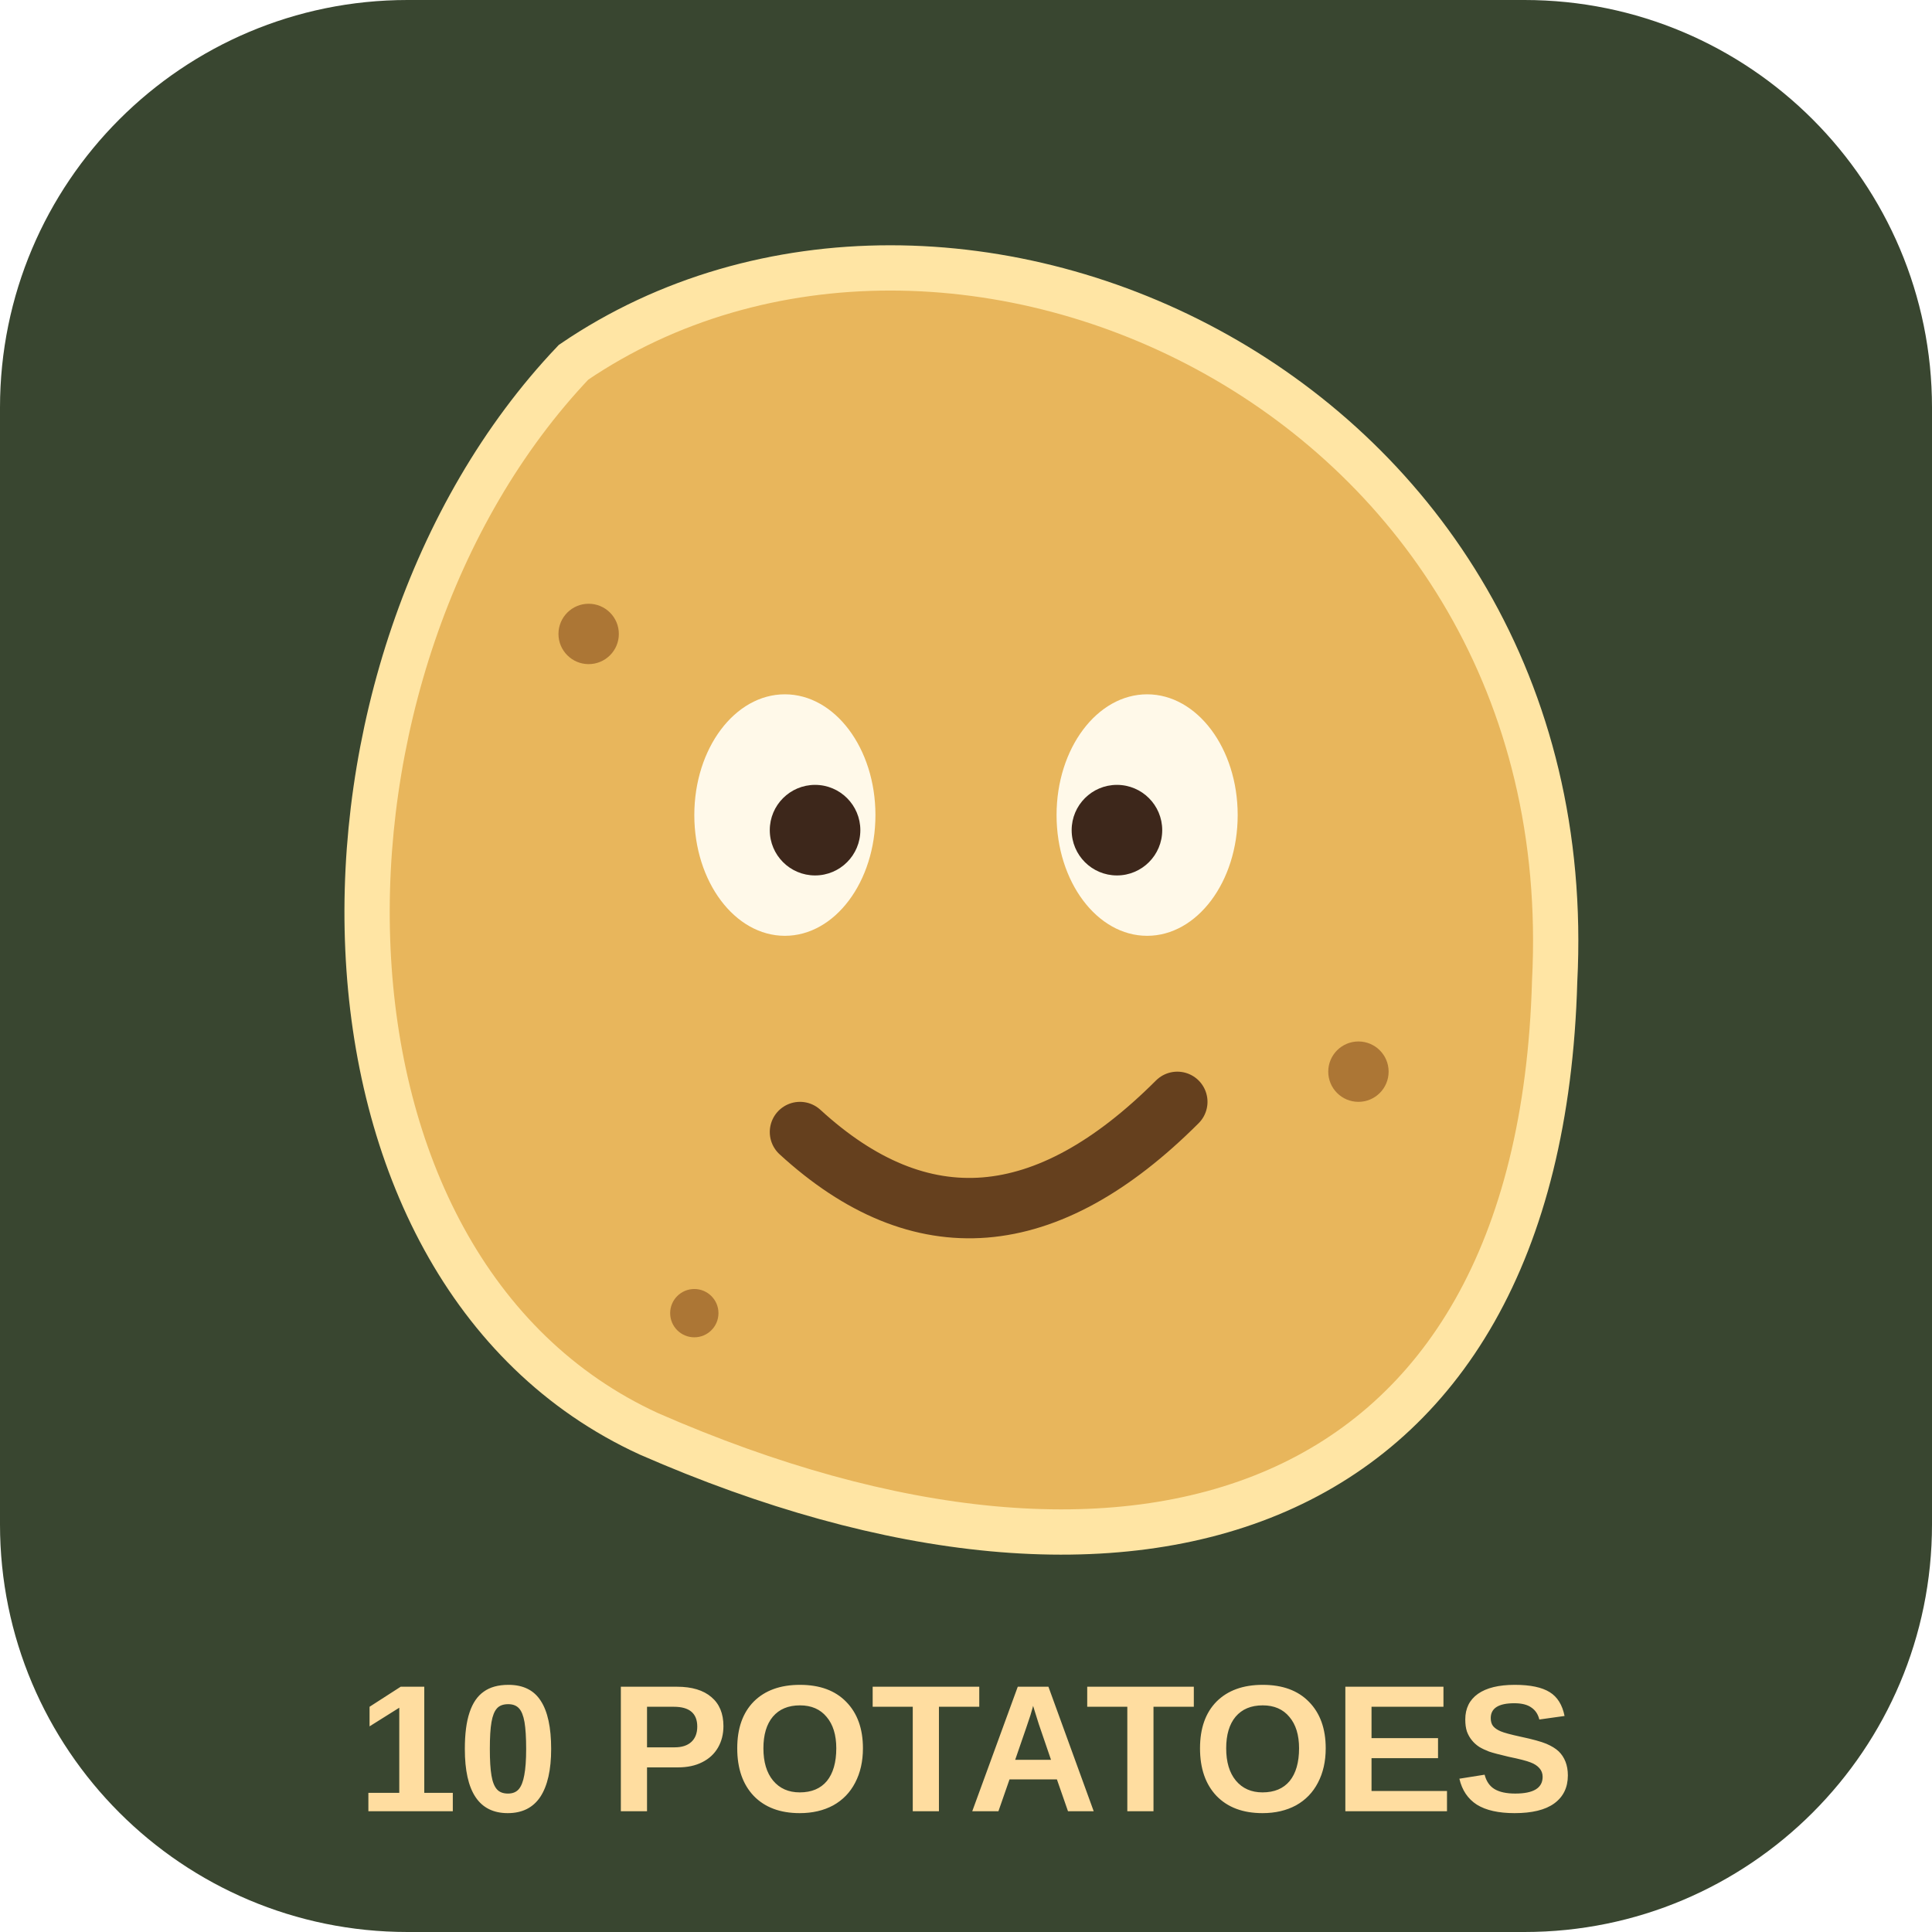
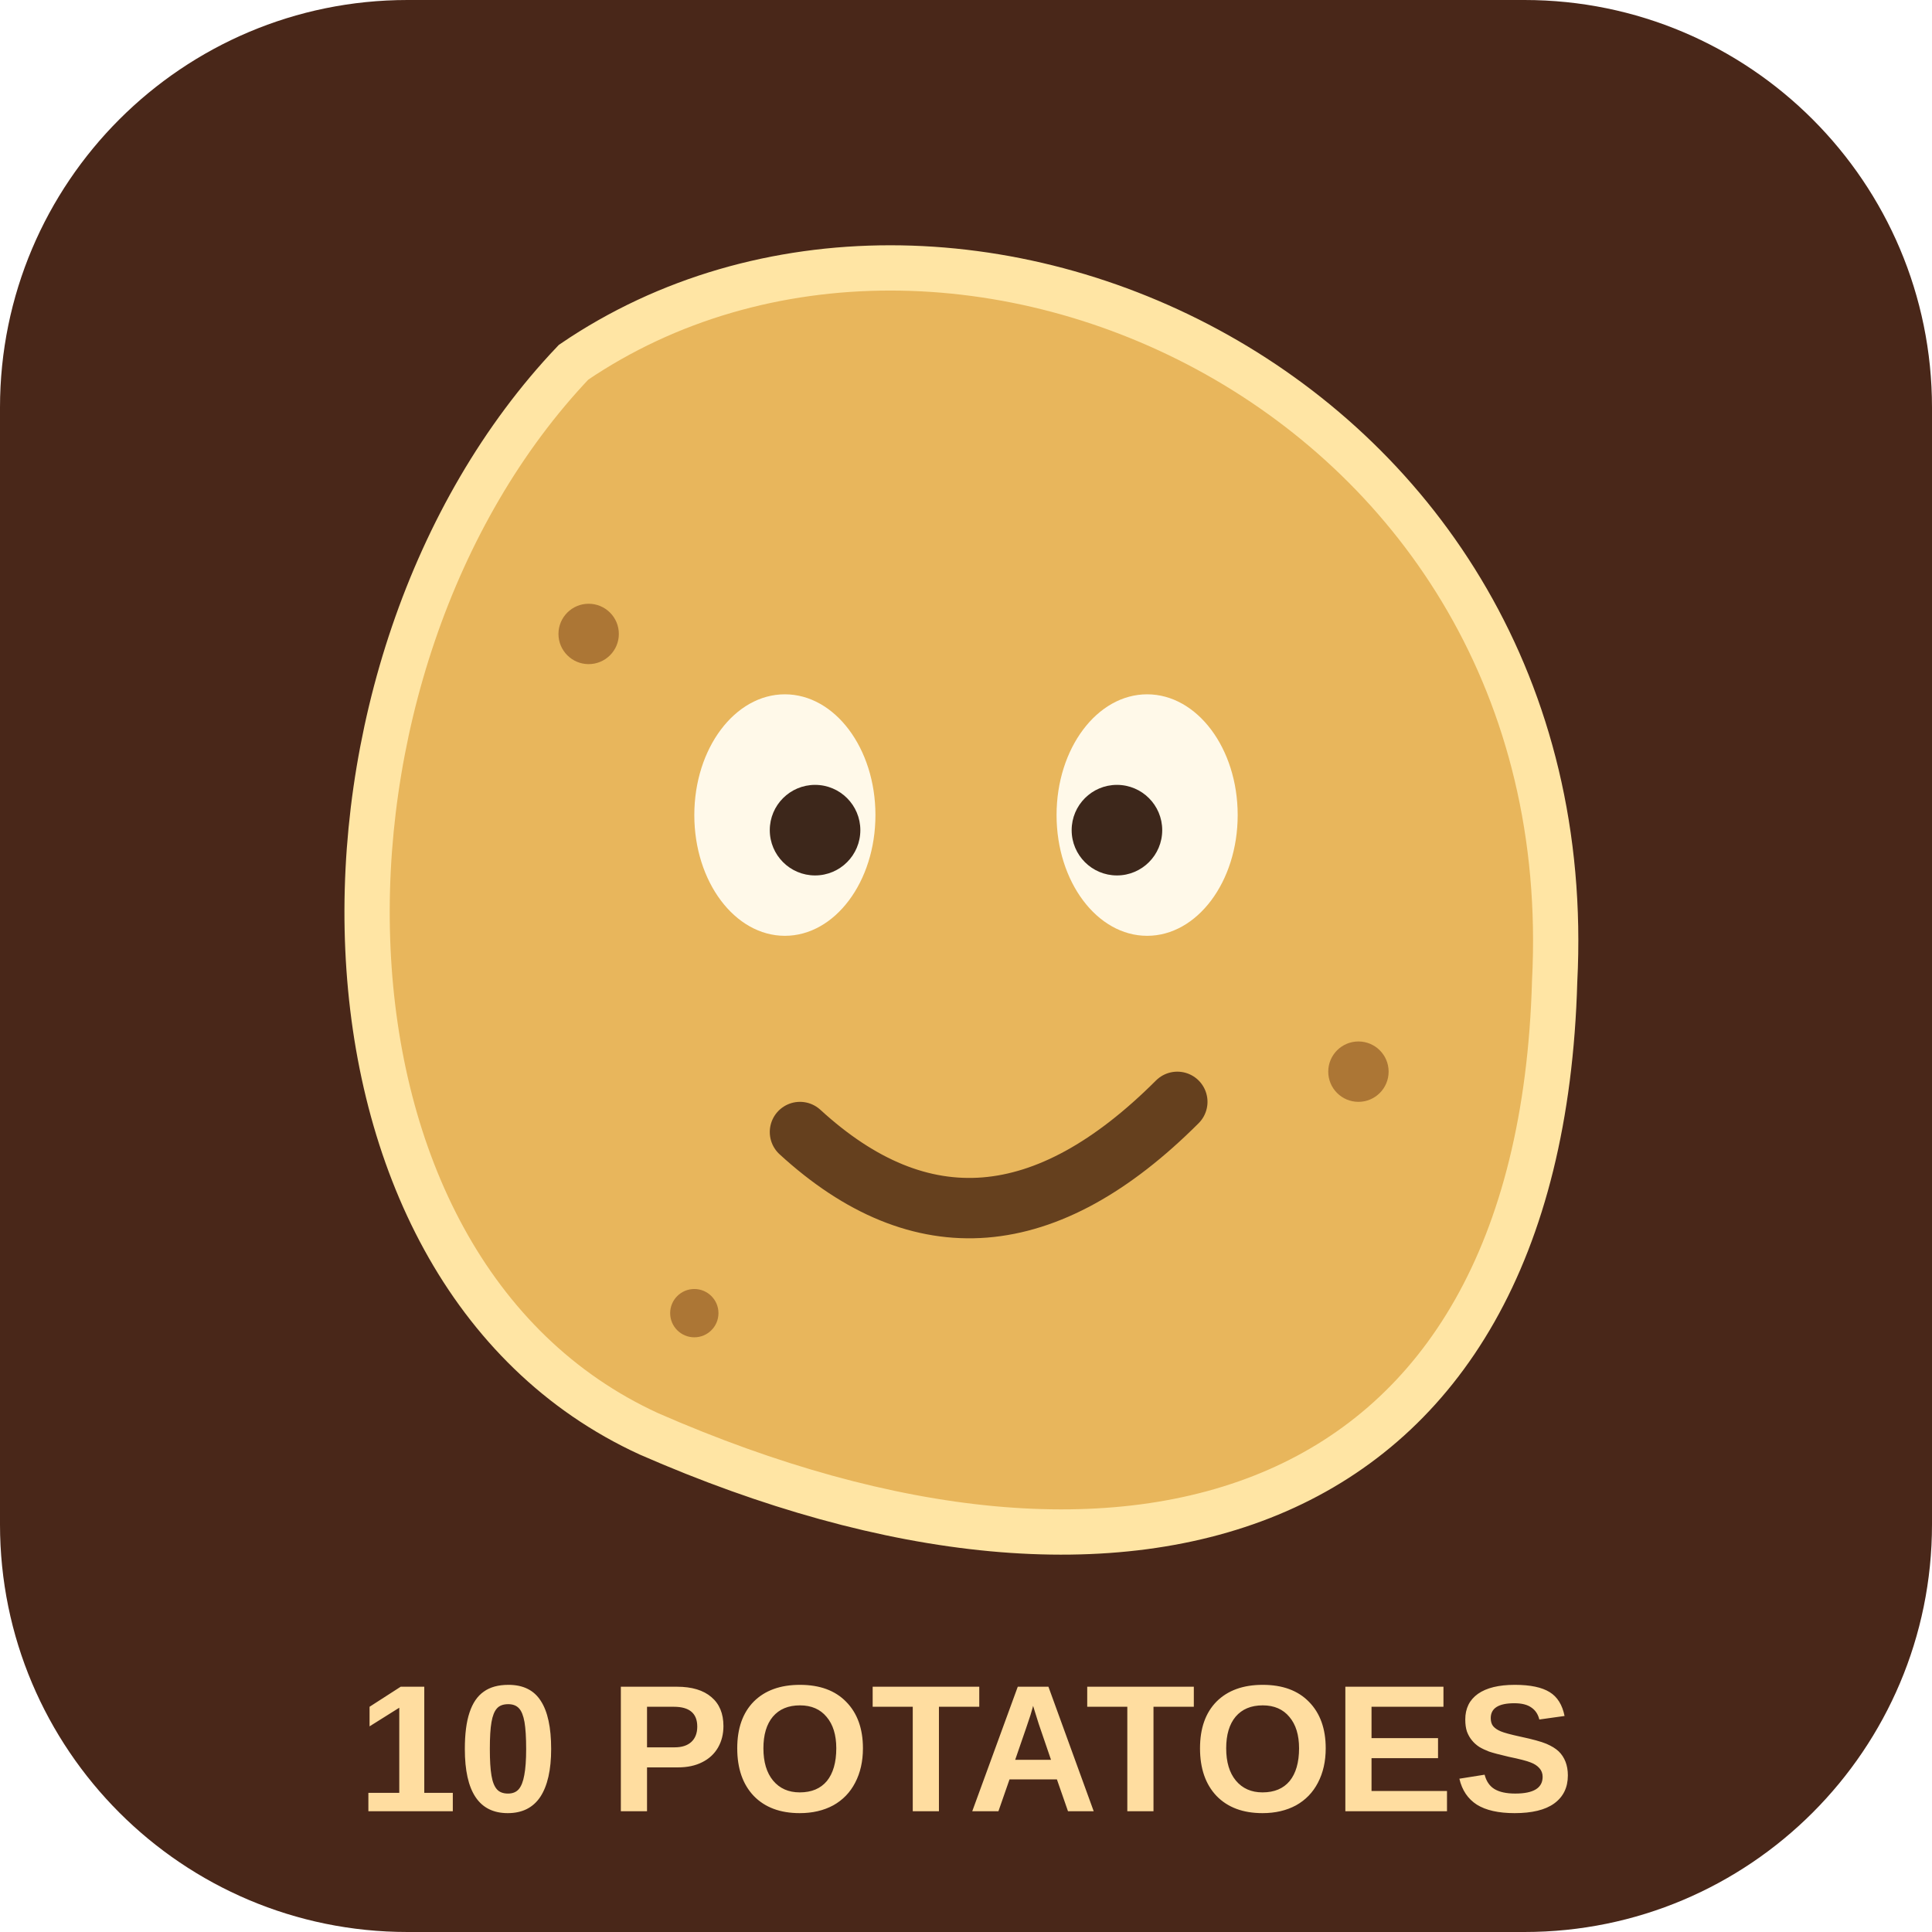
<svg xmlns="http://www.w3.org/2000/svg" viewBox="0 0 128 128">
-   <rect width="128" height="128" rx="27" fill="#394630" />
+   <rect width="128" height="128" rx="27" fill="#492719" />
  <svg x="14" y="10" width="100" height="100" viewBox="0 0 100 100">
    <path d="M24 14C49-3 91 16 89 55C88 91 61 99 29 85C5 74 5 34 24 14Z" fill="#e8b65c" stroke="#ffe5a4" stroke-width="3" />
    <ellipse cx="38" cy="44" rx="6" ry="8" fill="#fff9e9" />
    <ellipse cx="62" cy="44" rx="6" ry="8" fill="#fff9e9" />
    <circle cx="40" cy="45" r="3" fill="#3d271b" />
    <circle cx="60" cy="45" r="3" fill="#3d271b" />
    <path d="M39 65Q51 76 64 63" fill="none" stroke="#65401e" stroke-width="4" stroke-linecap="round" />
    <g fill="#ac7635">
      <circle cx="25" cy="32" r="2" />
      <circle cx="76" cy="61" r="2" />
      <circle cx="32" cy="77" r="1.6" />
    </g>
  </svg>
  <text x="64" y="120" text-anchor="middle" font-family="Arial,sans-serif" font-size="12" font-weight="900" fill="#ffdda0">10 POTATOES</text>
</svg>
